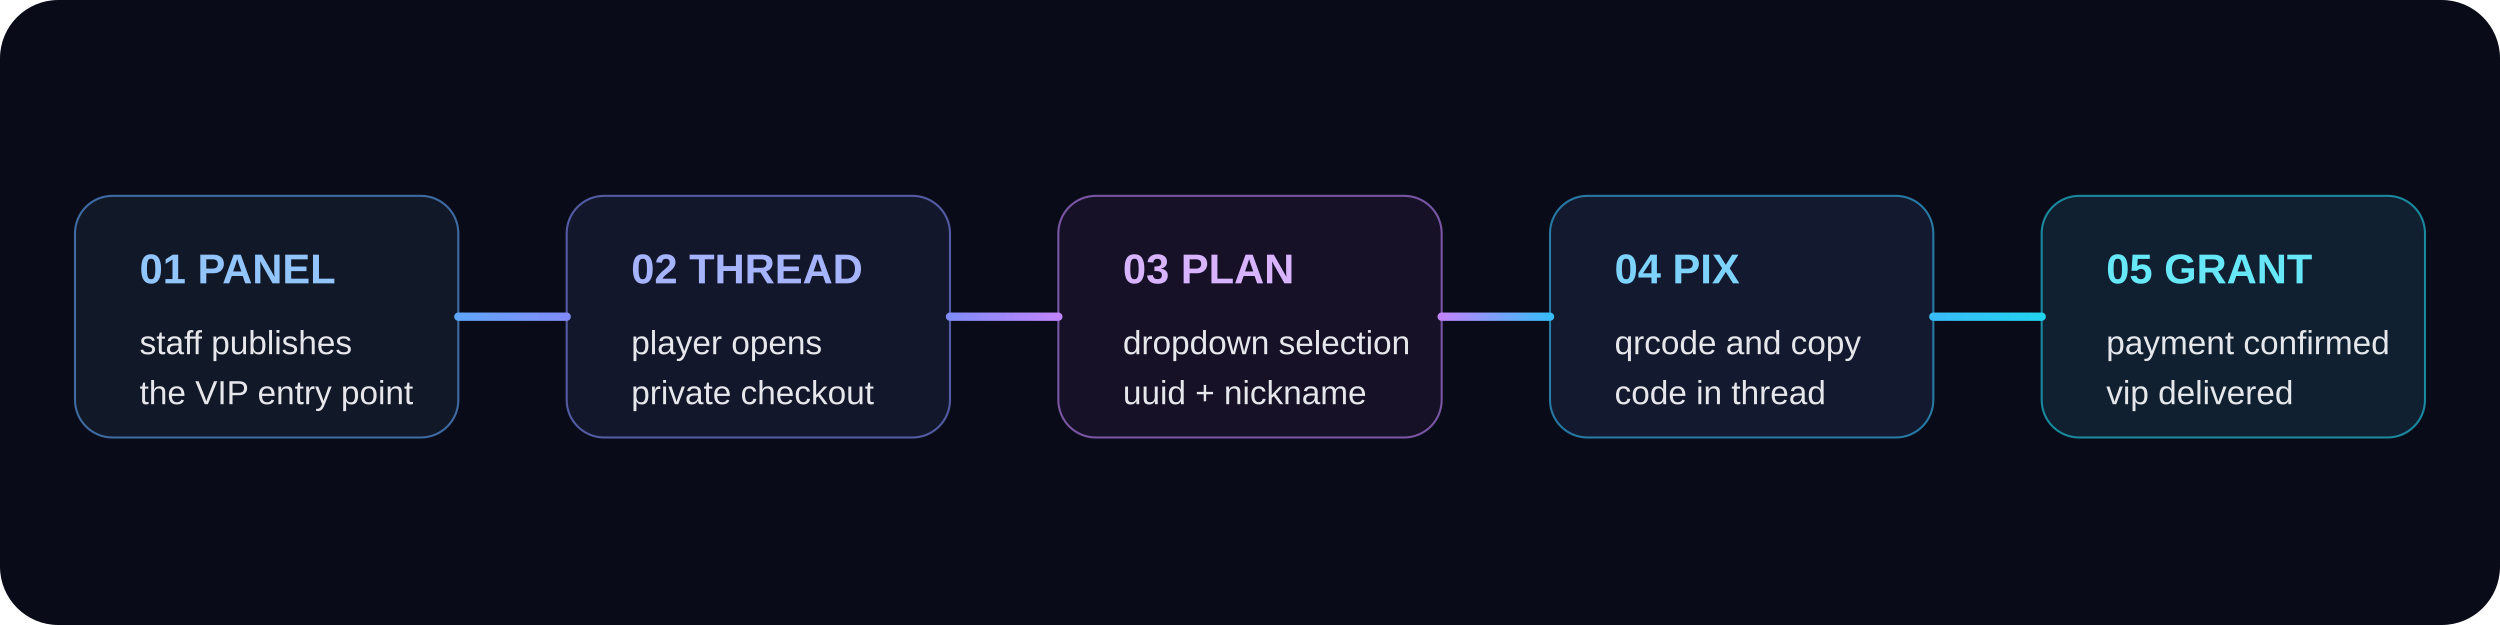
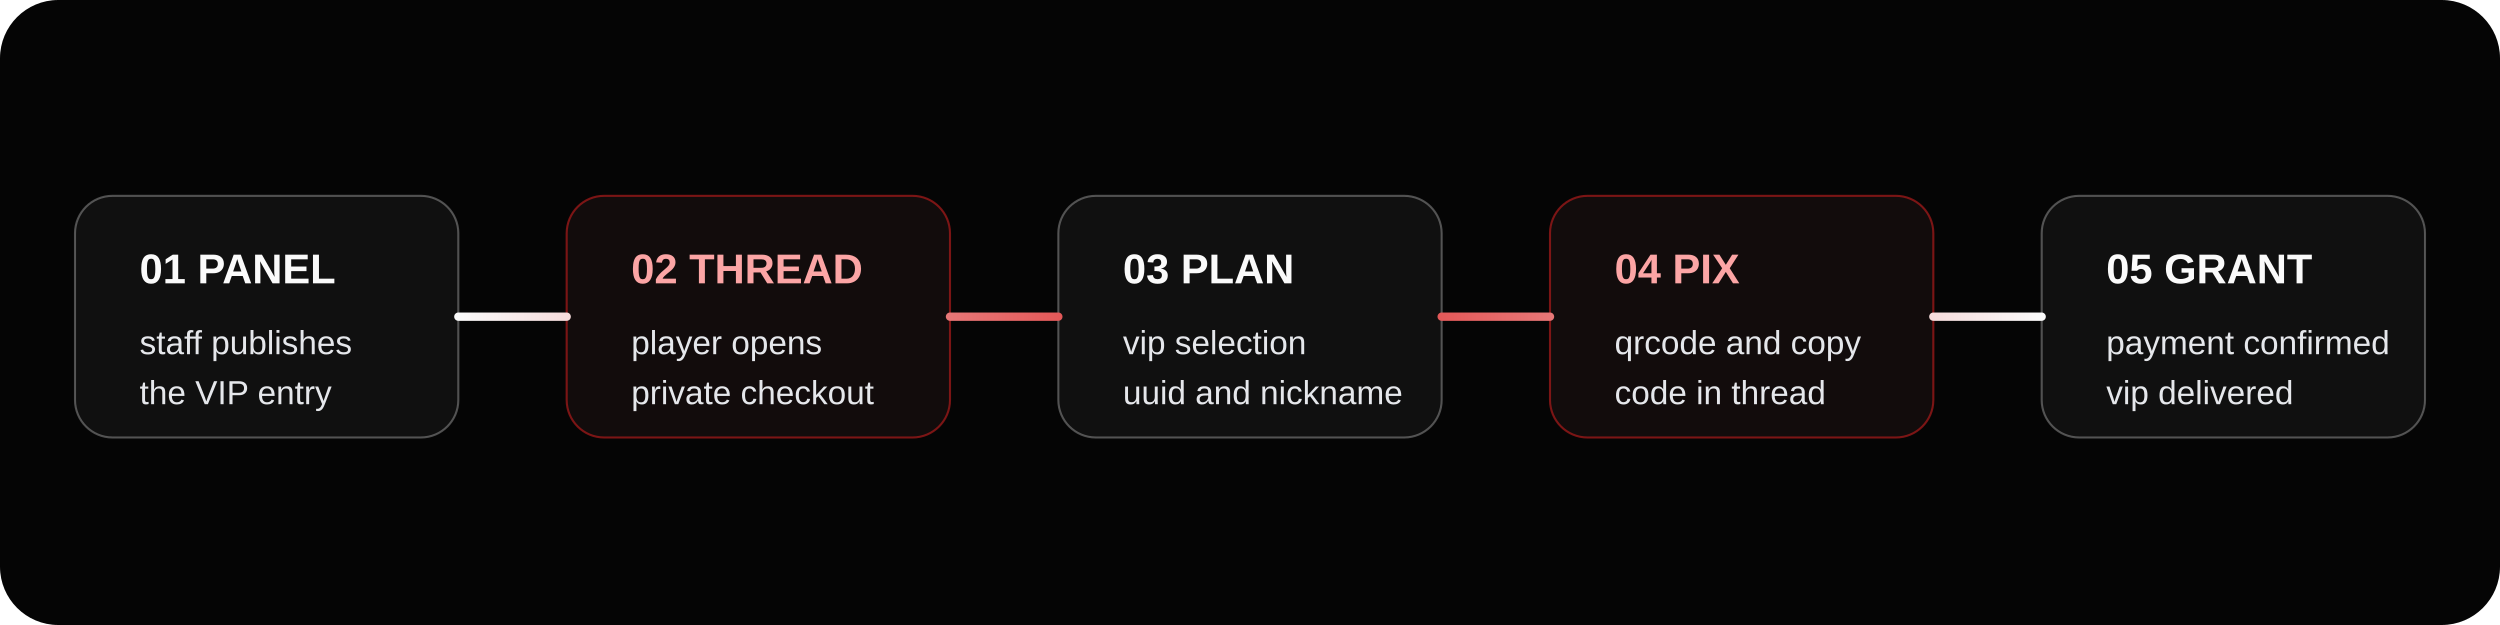
<svg xmlns="http://www.w3.org/2000/svg" width="1200" height="300" viewBox="0 0 1200 300" fill="none">
-   <rect width="1200" height="300" rx="28" fill="#090C18" />
-   <rect x="36" y="94" width="184" height="116" rx="18" fill="#111827" stroke="#60A5FA" stroke-opacity="0.6" />
-   <rect x="272" y="94" width="184" height="116" rx="18" fill="#13172B" stroke="#818CF8" stroke-opacity="0.6" />
-   <rect x="508" y="94" width="184" height="116" rx="18" fill="#161127" stroke="#C084FC" stroke-opacity="0.6" />
-   <rect x="744" y="94" width="184" height="116" rx="18" fill="#131A2F" stroke="#38BDF8" stroke-opacity="0.6" />
-   <rect x="980" y="94" width="184" height="116" rx="18" fill="#102031" stroke="#22D3EE" stroke-opacity="0.6" />
-   <text x="67" y="136" fill="#93C5FD" font-family="Segoe UI, Arial, sans-serif" font-size="20" font-weight="700">01 PANEL</text>
+   <rect width="1200" height="300" rx="28" fill="#050505" />
+   <rect x="36" y="94" width="184" height="116" rx="18" fill="#101010" stroke="#FAFAFA" stroke-opacity="0.3" />
+   <rect x="272" y="94" width="184" height="116" rx="18" fill="#120C0C" stroke="#B91C1C" stroke-opacity="0.65" />
+   <rect x="508" y="94" width="184" height="116" rx="18" fill="#101010" stroke="#FAFAFA" stroke-opacity="0.3" />
+   <rect x="744" y="94" width="184" height="116" rx="18" fill="#120C0C" stroke="#B91C1C" stroke-opacity="0.65" />
+   <rect x="980" y="94" width="184" height="116" rx="18" fill="#101010" stroke="#FAFAFA" stroke-opacity="0.3" />
+   <text x="67" y="136" fill="#FAFAFA" font-family="Segoe UI, Arial, sans-serif" font-size="20" font-weight="700">01 PANEL</text>
  <text x="67" y="170" fill="#E5E7EB" font-family="Segoe UI, Arial, sans-serif" font-size="16">staff publishes</text>
-   <text x="67" y="194" fill="#E5E7EB" font-family="Segoe UI, Arial, sans-serif" font-size="16">the VIP entry point</text>
-   <text x="303" y="136" fill="#A5B4FC" font-family="Segoe UI, Arial, sans-serif" font-size="20" font-weight="700">02 THREAD</text>
+   <text x="67" y="194" fill="#E5E7EB" font-family="Segoe UI, Arial, sans-serif" font-size="16">the VIP entry</text>
+   <text x="303" y="136" fill="#FCA5A5" font-family="Segoe UI, Arial, sans-serif" font-size="20" font-weight="700">02 THREAD</text>
  <text x="303" y="170" fill="#E5E7EB" font-family="Segoe UI, Arial, sans-serif" font-size="16">player opens</text>
  <text x="303" y="194" fill="#E5E7EB" font-family="Segoe UI, Arial, sans-serif" font-size="16">private checkout</text>
-   <text x="539" y="136" fill="#D8B4FE" font-family="Segoe UI, Arial, sans-serif" font-size="20" font-weight="700">03 PLAN</text>
-   <text x="539" y="170" fill="#E5E7EB" font-family="Segoe UI, Arial, sans-serif" font-size="16">dropdown selection</text>
-   <text x="539" y="194" fill="#E5E7EB" font-family="Segoe UI, Arial, sans-serif" font-size="16">uuid + nickname</text>
-   <text x="775" y="136" fill="#7DD3FC" font-family="Segoe UI, Arial, sans-serif" font-size="20" font-weight="700">04 PIX</text>
+   <text x="539" y="136" fill="#FAFAFA" font-family="Segoe UI, Arial, sans-serif" font-size="20" font-weight="700">03 PLAN</text>
+   <text x="539" y="170" fill="#E5E7EB" font-family="Segoe UI, Arial, sans-serif" font-size="16">vip selection</text>
+   <text x="539" y="194" fill="#E5E7EB" font-family="Segoe UI, Arial, sans-serif" font-size="16">uuid and nickname</text>
+   <text x="775" y="136" fill="#FCA5A5" font-family="Segoe UI, Arial, sans-serif" font-size="20" font-weight="700">04 PIX</text>
  <text x="775" y="170" fill="#E5E7EB" font-family="Segoe UI, Arial, sans-serif" font-size="16">qrcode and copy</text>
  <text x="775" y="194" fill="#E5E7EB" font-family="Segoe UI, Arial, sans-serif" font-size="16">code in thread</text>
-   <text x="1011" y="136" fill="#67E8F9" font-family="Segoe UI, Arial, sans-serif" font-size="20" font-weight="700">05 GRANT</text>
+   <text x="1011" y="136" fill="#FAFAFA" font-family="Segoe UI, Arial, sans-serif" font-size="20" font-weight="700">05 GRANT</text>
  <text x="1011" y="170" fill="#E5E7EB" font-family="Segoe UI, Arial, sans-serif" font-size="16">payment confirmed</text>
  <text x="1011" y="194" fill="#E5E7EB" font-family="Segoe UI, Arial, sans-serif" font-size="16">vip delivered</text>
  <path d="M220 152H272" stroke="url(#paint0_linear)" stroke-width="4" stroke-linecap="round" />
-   <path d="M456 152H508" stroke="url(#paint1_linear)" stroke-width="4" stroke-linecap="round" />
-   <path d="M692 152H744" stroke="url(#paint2_linear)" stroke-width="4" stroke-linecap="round" />
-   <path d="M928 152H980" stroke="url(#paint3_linear)" stroke-width="4" stroke-linecap="round" />
+   <path d="M456 152H508" stroke="url(#paint0_linear)" stroke-width="4" stroke-linecap="round" />
+   <path d="M692 152H744" stroke="url(#paint0_linear)" stroke-width="4" stroke-linecap="round" />
+   <path d="M928 152H980" stroke="url(#paint0_linear)" stroke-width="4" stroke-linecap="round" />
  <defs>
-     <linearGradient id="paint0_linear" x1="220" y1="152" x2="272" y2="152" gradientUnits="userSpaceOnUse">
-       <stop stop-color="#60A5FA" />
-       <stop offset="1" stop-color="#818CF8" />
-     </linearGradient>
-     <linearGradient id="paint1_linear" x1="456" y1="152" x2="508" y2="152" gradientUnits="userSpaceOnUse">
-       <stop stop-color="#818CF8" />
-       <stop offset="1" stop-color="#C084FC" />
-     </linearGradient>
-     <linearGradient id="paint2_linear" x1="692" y1="152" x2="744" y2="152" gradientUnits="userSpaceOnUse">
-       <stop stop-color="#C084FC" />
-       <stop offset="1" stop-color="#38BDF8" />
-     </linearGradient>
-     <linearGradient id="paint3_linear" x1="928" y1="152" x2="980" y2="152" gradientUnits="userSpaceOnUse">
-       <stop stop-color="#38BDF8" />
-       <stop offset="1" stop-color="#22D3EE" />
+     <linearGradient id="paint0_linear" x1="220" y1="152" x2="980" y2="152" gradientUnits="userSpaceOnUse">
+       <stop stop-color="#FAFAFA" />
+       <stop offset="0.5" stop-color="#DC2626" />
+       <stop offset="1" stop-color="#FAFAFA" />
    </linearGradient>
  </defs>
</svg>
